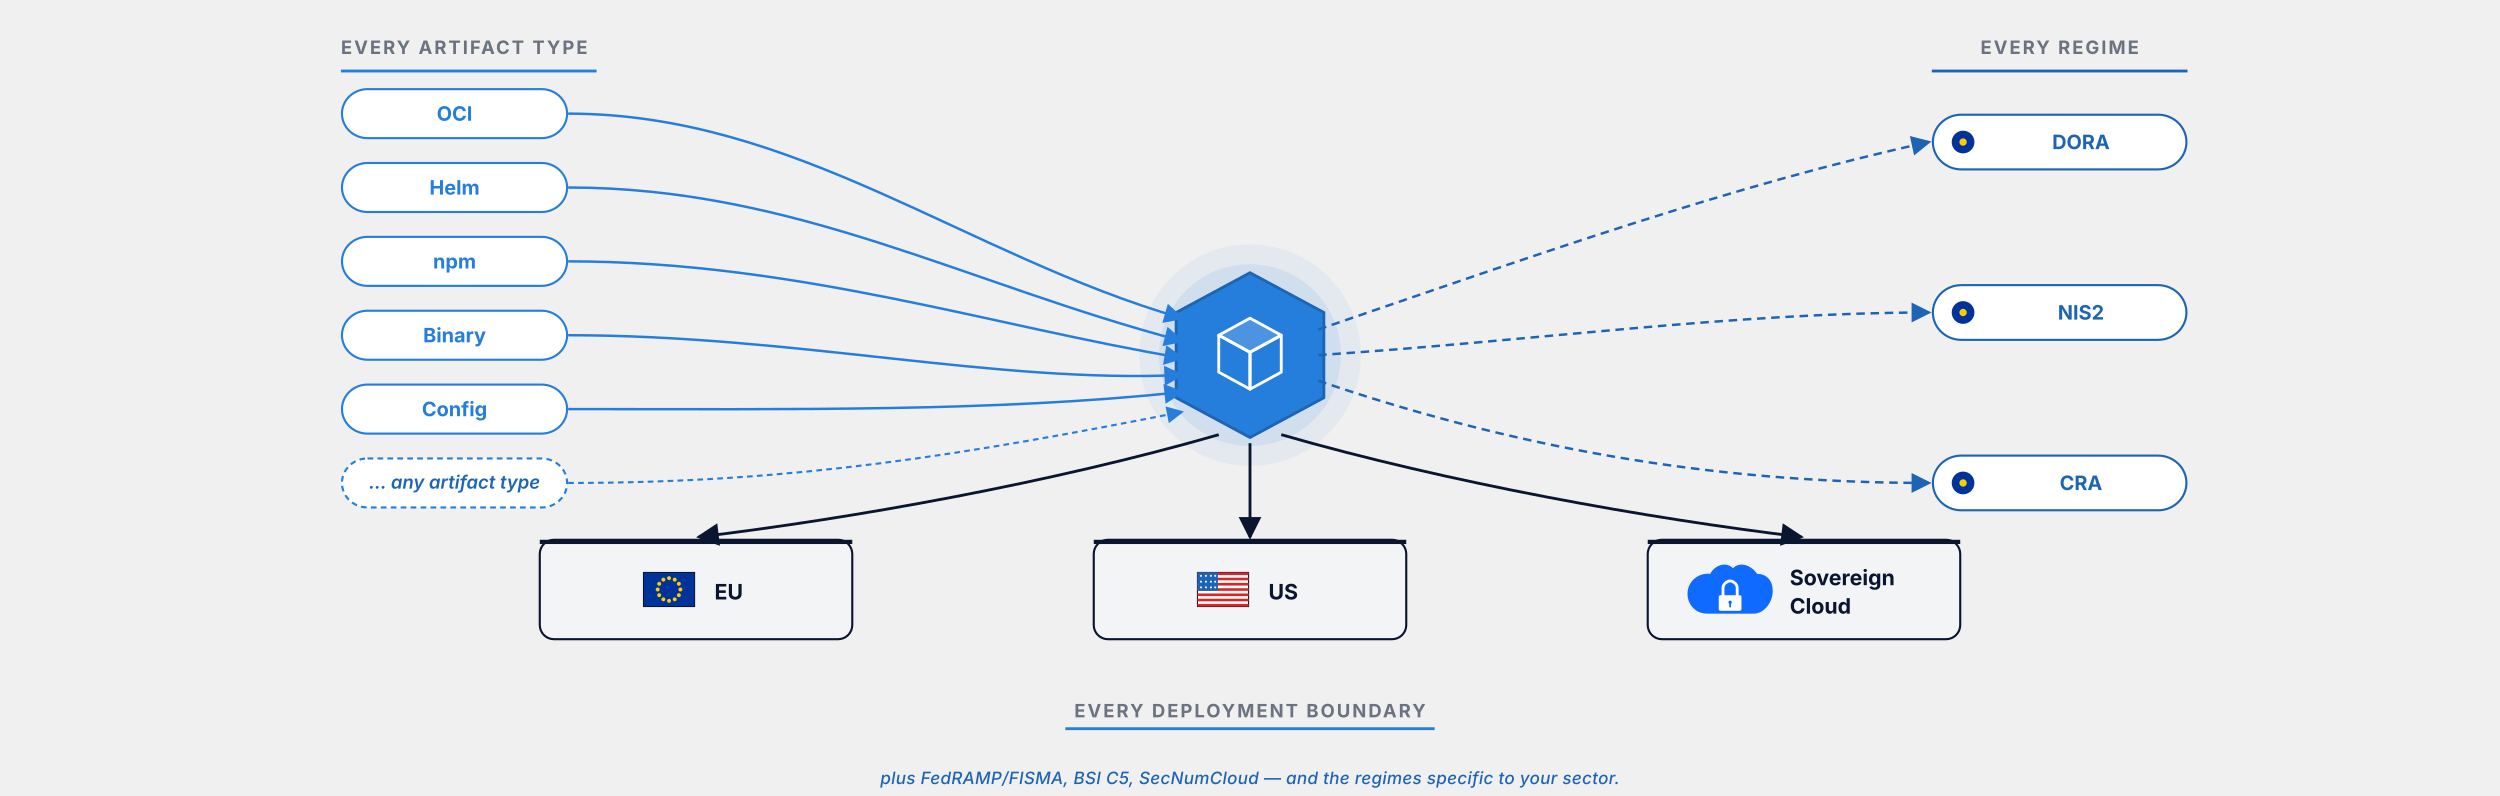
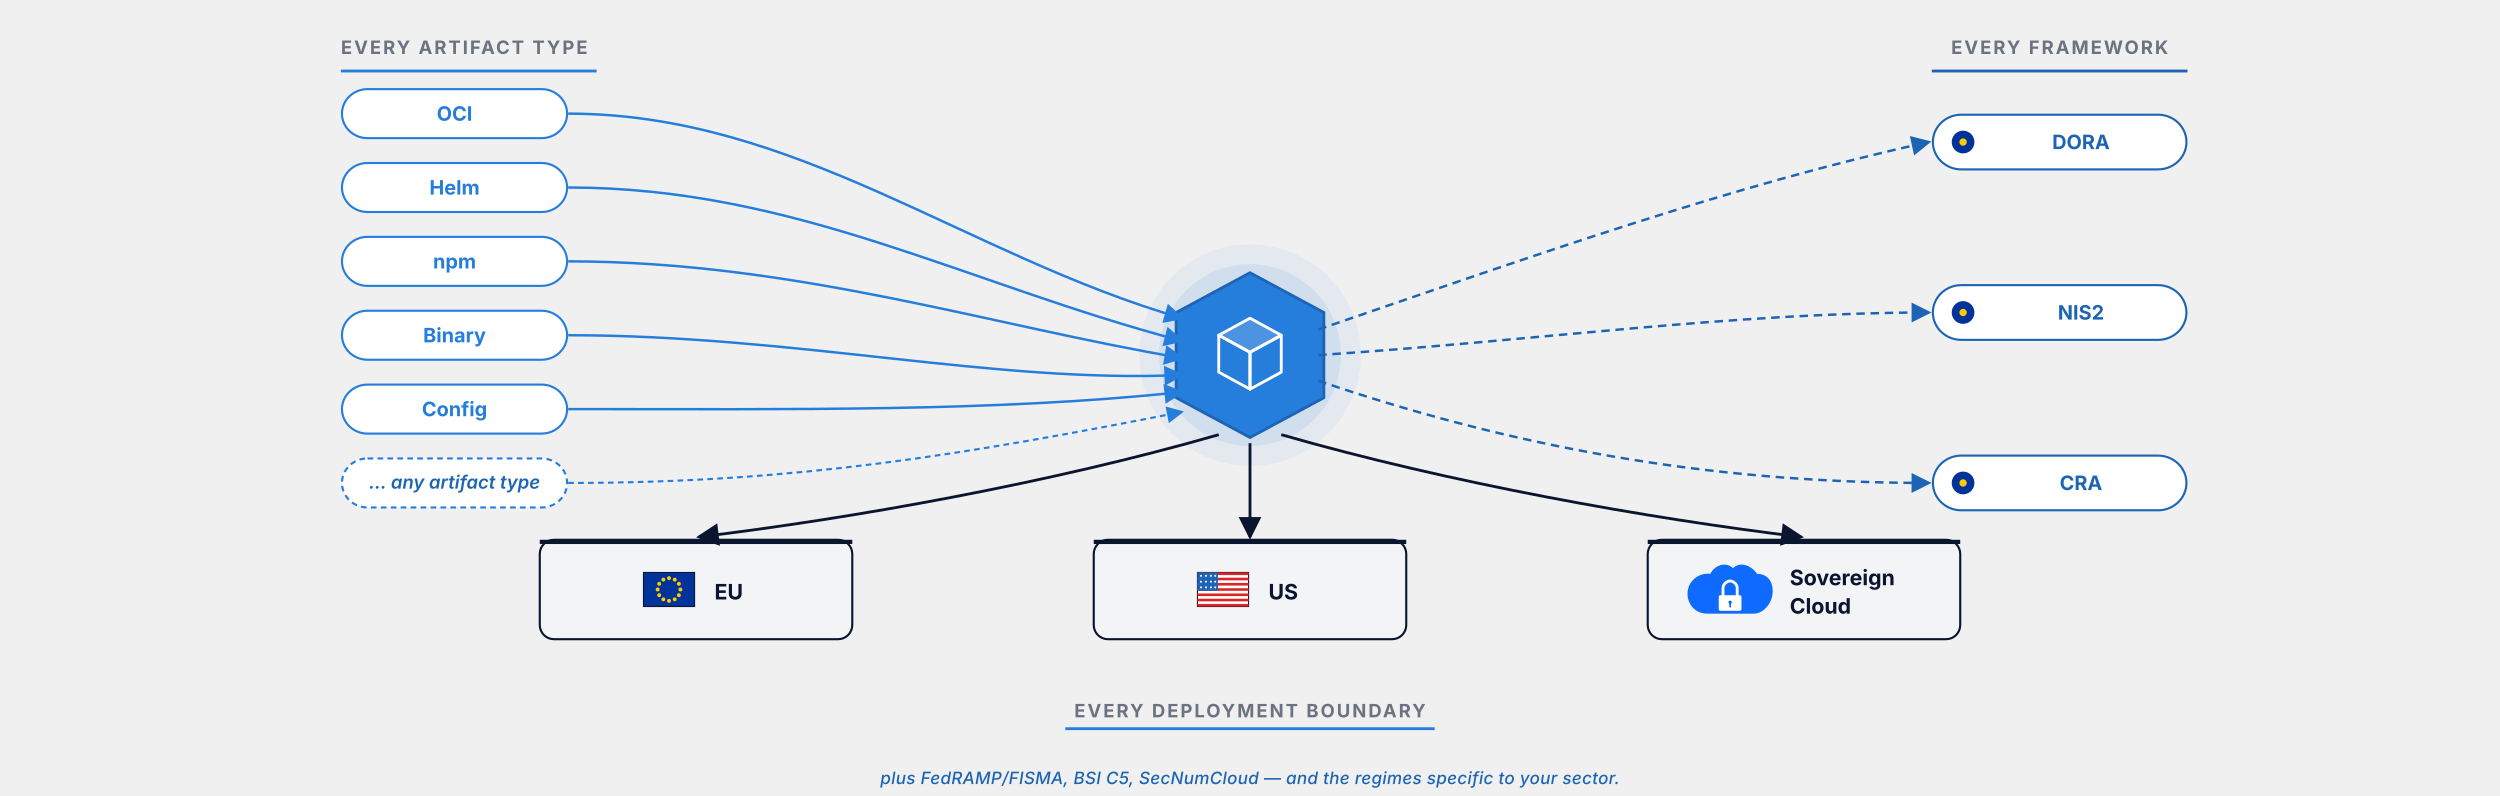
<svg xmlns="http://www.w3.org/2000/svg" viewBox="0 0 1760 560" font-family="Aptos, Inter, system-ui, sans-serif">
  <defs>
    <marker id="ah-artifact" markerWidth="8" markerHeight="8" refX="7" refY="4" orient="auto">
      <polygon points="0 0, 8 4, 0 8" fill="#257DDC" />
    </marker>
    <marker id="ah-regulator" markerWidth="8" markerHeight="8" refX="7" refY="4" orient="auto">
      <polygon points="0 0, 8 4, 0 8" fill="#1D65B4" />
    </marker>
    <marker id="ah-boundary" markerWidth="8" markerHeight="8" refX="7" refY="4" orient="auto">
      <polygon points="0 0, 8 4, 0 8" fill="#0A1530" />
    </marker>
    <g id="flag-eu">
      <rect x="0" y="0" width="36" height="24" fill="#003399" stroke="#0A1530" stroke-width="0.75" />
      <g fill="#FFCC00">
        <circle cx="18" cy="4" r="1.4" />
        <circle cx="22" cy="5.07" r="1.4" />
        <circle cx="24.93" cy="8" r="1.4" />
        <circle cx="26" cy="12" r="1.4" />
        <circle cx="24.93" cy="16" r="1.4" />
        <circle cx="22" cy="18.93" r="1.4" />
        <circle cx="18" cy="20" r="1.4" />
        <circle cx="14" cy="18.93" r="1.4" />
        <circle cx="11.07" cy="16" r="1.4" />
        <circle cx="10" cy="12" r="1.4" />
        <circle cx="11.07" cy="8" r="1.4" />
        <circle cx="14" cy="5.07" r="1.4" />
      </g>
    </g>
    <g id="flag-us">
      <rect x="0" y="0" width="36" height="24" fill="#FFFFFF" stroke="#0A1530" stroke-width="0.75" />
      <rect x="0" y="0" width="36" height="1.85" fill="#DC2626" />
      <rect x="0" y="3.7" width="36" height="1.85" fill="#DC2626" />
      <rect x="0" y="7.4" width="36" height="1.85" fill="#DC2626" />
      <rect x="0" y="11.1" width="36" height="1.85" fill="#DC2626" />
      <rect x="0" y="14.8" width="36" height="1.85" fill="#DC2626" />
      <rect x="0" y="18.5" width="36" height="1.85" fill="#DC2626" />
      <rect x="0" y="22.15" width="36" height="1.85" fill="#DC2626" />
      <rect x="0" y="0" width="14.4" height="12.92" fill="#1D65B4" />
      <g fill="#FFFFFF">
        <circle cx="2.5" cy="2.4" r="0.7" />
        <circle cx="6" cy="2.4" r="0.7" />
        <circle cx="9.5" cy="2.4" r="0.7" />
        <circle cx="12.5" cy="2.4" r="0.7" />
        <circle cx="2.5" cy="6.5" r="0.7" />
        <circle cx="6" cy="6.5" r="0.7" />
        <circle cx="9.5" cy="6.5" r="0.7" />
        <circle cx="12.5" cy="6.5" r="0.7" />
        <circle cx="2.5" cy="10.5" r="0.7" />
        <circle cx="6" cy="10.5" r="0.7" />
        <circle cx="9.5" cy="10.5" r="0.7" />
        <circle cx="12.5" cy="10.5" r="0.7" />
      </g>
    </g>
    <g id="cloud-lock">
      <path d="M 14 32 C 5 32 0 25 0 18 C 0 9 8 3 16 4 C 19 -2 27 -5 32 0 C 37 -5 45 -2 49 4 C 56 4 60 9 60 16 C 60 25 53 32 47 32 Z" fill="#0F6BFF" stroke="none" />
      <path d="M 25 19 L 25 14 C 25 11 28 9 30 9 C 32 9 35 11 35 14 L 35 19" stroke="#FFFFFF" stroke-width="2" fill="none" stroke-linecap="round" stroke-linejoin="round" />
      <rect x="22" y="19" width="16" height="11" rx="1.2" ry="1.2" fill="#FFFFFF" stroke="none" />
      <circle cx="30" cy="24" r="1.2" fill="#0F6BFF" />
      <rect x="29.4" y="24" width="1.2" height="3.6" fill="#0F6BFF" />
    </g>
    <style>
      .eyebrow      { font-size: 13px; font-weight: 700; letter-spacing: 1.4px; fill: #6B7280; }
      .pill-stroke  { fill: #FFFFFF; stroke: #257DDC; stroke-width: 1.5; }
      .pill-text    { font-size: 14px; font-weight: 700; fill: #257DDC; }
      .pill-stroke-soft { fill: #FFFFFF; stroke: #257DDC; stroke-width: 1.5; stroke-dasharray: 4 3; }
      .pill-text-soft   { font-size: 13px; font-weight: 600; fill: #1D65B4; font-style: italic; }
      .reg-stroke   { fill: #FFFFFF; stroke: #1D65B4; stroke-width: 1.5; }
      .reg-text     { font-size: 14px; font-weight: 700; fill: #1D65B4; }
      .bd-fill      { fill: #F3F4F6; stroke: #0A1530; stroke-width: 1.5; }
      .bd-text      { font-size: 15px; font-weight: 700; fill: #0A1530; }
      .spoke-art    { stroke: #257DDC;  stroke-width: 1.75; fill: none; }
      .spoke-art-soft { stroke: #257DDC;  stroke-width: 1.5;  fill: none; stroke-dasharray: 4 3; }
      .spoke-reg    { stroke: #1D65B4;  stroke-width: 1.75; fill: none; stroke-dasharray: 6 4; }
      .spoke-bnd    { stroke: #0A1530;  stroke-width: 2;    fill: none; }
      .footer       { font-size: 12px; font-weight: 500; font-style: italic; fill: #1D65B4; letter-spacing: 0.2px; }
    </style>
  </defs>
  <g transform="translate(816,186)">
    <circle cx="64" cy="64" r="78" fill="#257DDC" fill-opacity="0.06" />
    <circle cx="64" cy="64" r="64" fill="#257DDC" fill-opacity="0.10" />
    <polygon points="64,6 116,34 116,94 64,122 12,94 12,34" fill="#257DDC" stroke="#1D65B4" stroke-width="2" />
    <g stroke="#FFFFFF" stroke-width="2" fill="none" stroke-linejoin="round" stroke-linecap="round">
      <polygon points="64,38 86,50 64,62 42,50" fill="#FFFFFF" fill-opacity="0.18" />
      <polygon points="42,50 64,62 64,88 42,76" />
      <polygon points="86,50 64,62 64,88 86,76" />
    </g>
  </g>
  <g>
    <text x="240" y="38" class="eyebrow">EVERY ARTIFACT TYPE</text>
    <line x1="240" y1="50" x2="420" y2="50" stroke="#257DDC" stroke-width="2" />
    <g transform="translate(240,62)">
      <rect class="pill-stroke" x="0.75" y="0.75" width="158.5" height="34.5" rx="18" ry="18" />
      <text class="pill-text" x="80" y="23" text-anchor="middle">OCI</text>
    </g>
    <g transform="translate(240,114)">
      <rect class="pill-stroke" x="0.75" y="0.75" width="158.5" height="34.5" rx="18" ry="18" />
      <text class="pill-text" x="80" y="23" text-anchor="middle">Helm</text>
    </g>
    <g transform="translate(240,166)">
      <rect class="pill-stroke" x="0.75" y="0.75" width="158.5" height="34.5" rx="18" ry="18" />
      <text class="pill-text" x="80" y="23" text-anchor="middle">npm</text>
    </g>
    <g transform="translate(240,218)">
      <rect class="pill-stroke" x="0.75" y="0.75" width="158.5" height="34.5" rx="18" ry="18" />
      <text class="pill-text" x="80" y="23" text-anchor="middle">Binary</text>
    </g>
    <g transform="translate(240,270)">
      <rect class="pill-stroke" x="0.75" y="0.75" width="158.5" height="34.5" rx="18" ry="18" />
      <text class="pill-text" x="80" y="23" text-anchor="middle">Config</text>
    </g>
    <g transform="translate(240,322)">
      <rect class="pill-stroke-soft" x="0.75" y="0.75" width="158.5" height="34.5" rx="18" ry="18" />
      <text class="pill-text-soft" x="80" y="22" text-anchor="middle">… any artifact type</text>
    </g>
    <path class="spoke-art" d="M400 80  C 560 80,  680 180, 832 224" marker-end="url(#ah-artifact)" />
    <path class="spoke-art" d="M400 132 C 560 132, 680 200, 832 240" marker-end="url(#ah-artifact)" />
    <path class="spoke-art" d="M400 184 C 560 184, 700 230, 832 252" marker-end="url(#ah-artifact)" />
    <path class="spoke-art" d="M400 236 C 560 236, 700 270, 832 264" marker-end="url(#ah-artifact)" />
    <path class="spoke-art" d="M400 288 C 560 288, 700 290, 832 276" marker-end="url(#ah-artifact)" />
    <path class="spoke-art-soft" d="M400 340 C 560 340, 680 320, 832 290" marker-end="url(#ah-artifact)" />
  </g>
  <g>
-     <text x="1450" y="38" text-anchor="middle" class="eyebrow">EVERY REGIME</text>
+     <text x="1450" y="38" text-anchor="middle" class="eyebrow">EVERY FRAMEWORK</text>
    <line x1="1360" y1="50" x2="1540" y2="50" stroke="#1D65B4" stroke-width="2" />
    <g transform="translate(1360,80)">
      <rect class="reg-stroke" x="0.75" y="0.75" width="178.5" height="38.5" rx="20" ry="20" />
      <circle cx="22" cy="20" r="8" fill="#003399" />
      <circle cx="22" cy="20" r="2.6" fill="#FFCC00" />
      <text class="reg-text" x="105" y="25" text-anchor="middle">DORA</text>
    </g>
    <g transform="translate(1360,200)">
      <rect class="reg-stroke" x="0.75" y="0.75" width="178.5" height="38.5" rx="20" ry="20" />
      <circle cx="22" cy="20" r="8" fill="#003399" />
      <circle cx="22" cy="20" r="2.6" fill="#FFCC00" />
      <text class="reg-text" x="105" y="25" text-anchor="middle">NIS2</text>
    </g>
    <g transform="translate(1360,320)">
      <rect class="reg-stroke" x="0.75" y="0.75" width="178.5" height="38.5" rx="20" ry="20" />
      <circle cx="22" cy="20" r="8" fill="#003399" />
      <circle cx="22" cy="20" r="2.6" fill="#FFCC00" />
      <text class="reg-text" x="105" y="25" text-anchor="middle">CRA</text>
    </g>
    <path class="spoke-reg" d="M928 232 C 1080 180, 1220 130, 1358 100" marker-end="url(#ah-regulator)" />
    <path class="spoke-reg" d="M928 250 C 1080 240, 1220 220, 1358 220" marker-end="url(#ah-regulator)" />
    <path class="spoke-reg" d="M928 268 C 1080 320, 1220 340, 1358 340" marker-end="url(#ah-regulator)" />
  </g>
  <g>
    <text x="880" y="505" text-anchor="middle" class="eyebrow">EVERY DEPLOYMENT BOUNDARY</text>
    <line x1="750" y1="513" x2="1010" y2="513" stroke="#257DDC" stroke-width="2" />
    <g transform="translate(380,380)">
      <rect class="bd-fill" x="0" y="0" width="220" height="70" rx="10" />
      <rect x="0" y="0" width="220" height="3" fill="#0A1530" />
      <g transform="translate(73,23)">
        <use href="#flag-eu" />
      </g>
      <text class="bd-text" x="123" y="42">EU</text>
    </g>
    <g transform="translate(770,380)">
      <rect class="bd-fill" x="0" y="0" width="220" height="70" rx="10" />
      <rect x="0" y="0" width="220" height="3" fill="#0A1530" />
      <g transform="translate(73,23)">
        <use href="#flag-us" />
      </g>
      <text class="bd-text" x="123" y="42">US</text>
    </g>
    <g transform="translate(1160,380)">
      <rect class="bd-fill" x="0" y="0" width="220" height="70" rx="10" />
      <rect x="0" y="0" width="220" height="3" fill="#0A1530" />
      <g transform="translate(28,20)">
        <use href="#cloud-lock" />
      </g>
      <text class="bd-text" x="100" y="32">Sovereign</text>
      <text class="bd-text" x="100" y="52">Cloud</text>
    </g>
    <path class="spoke-bnd" d="M858 306 C 740 340, 600 365, 492 378" marker-end="url(#ah-boundary)" />
    <path class="spoke-bnd" d="M880 312 L 880 378" marker-end="url(#ah-boundary)" />
    <path class="spoke-bnd" d="M902 306 C 1020 340, 1160 365, 1268 378" marker-end="url(#ah-boundary)" />
  </g>
  <text x="880" y="552" text-anchor="middle" class="footer">plus FedRAMP/FISMA, BSI C5, SecNumCloud — and the regimes specific to your sector.</text>
</svg>
